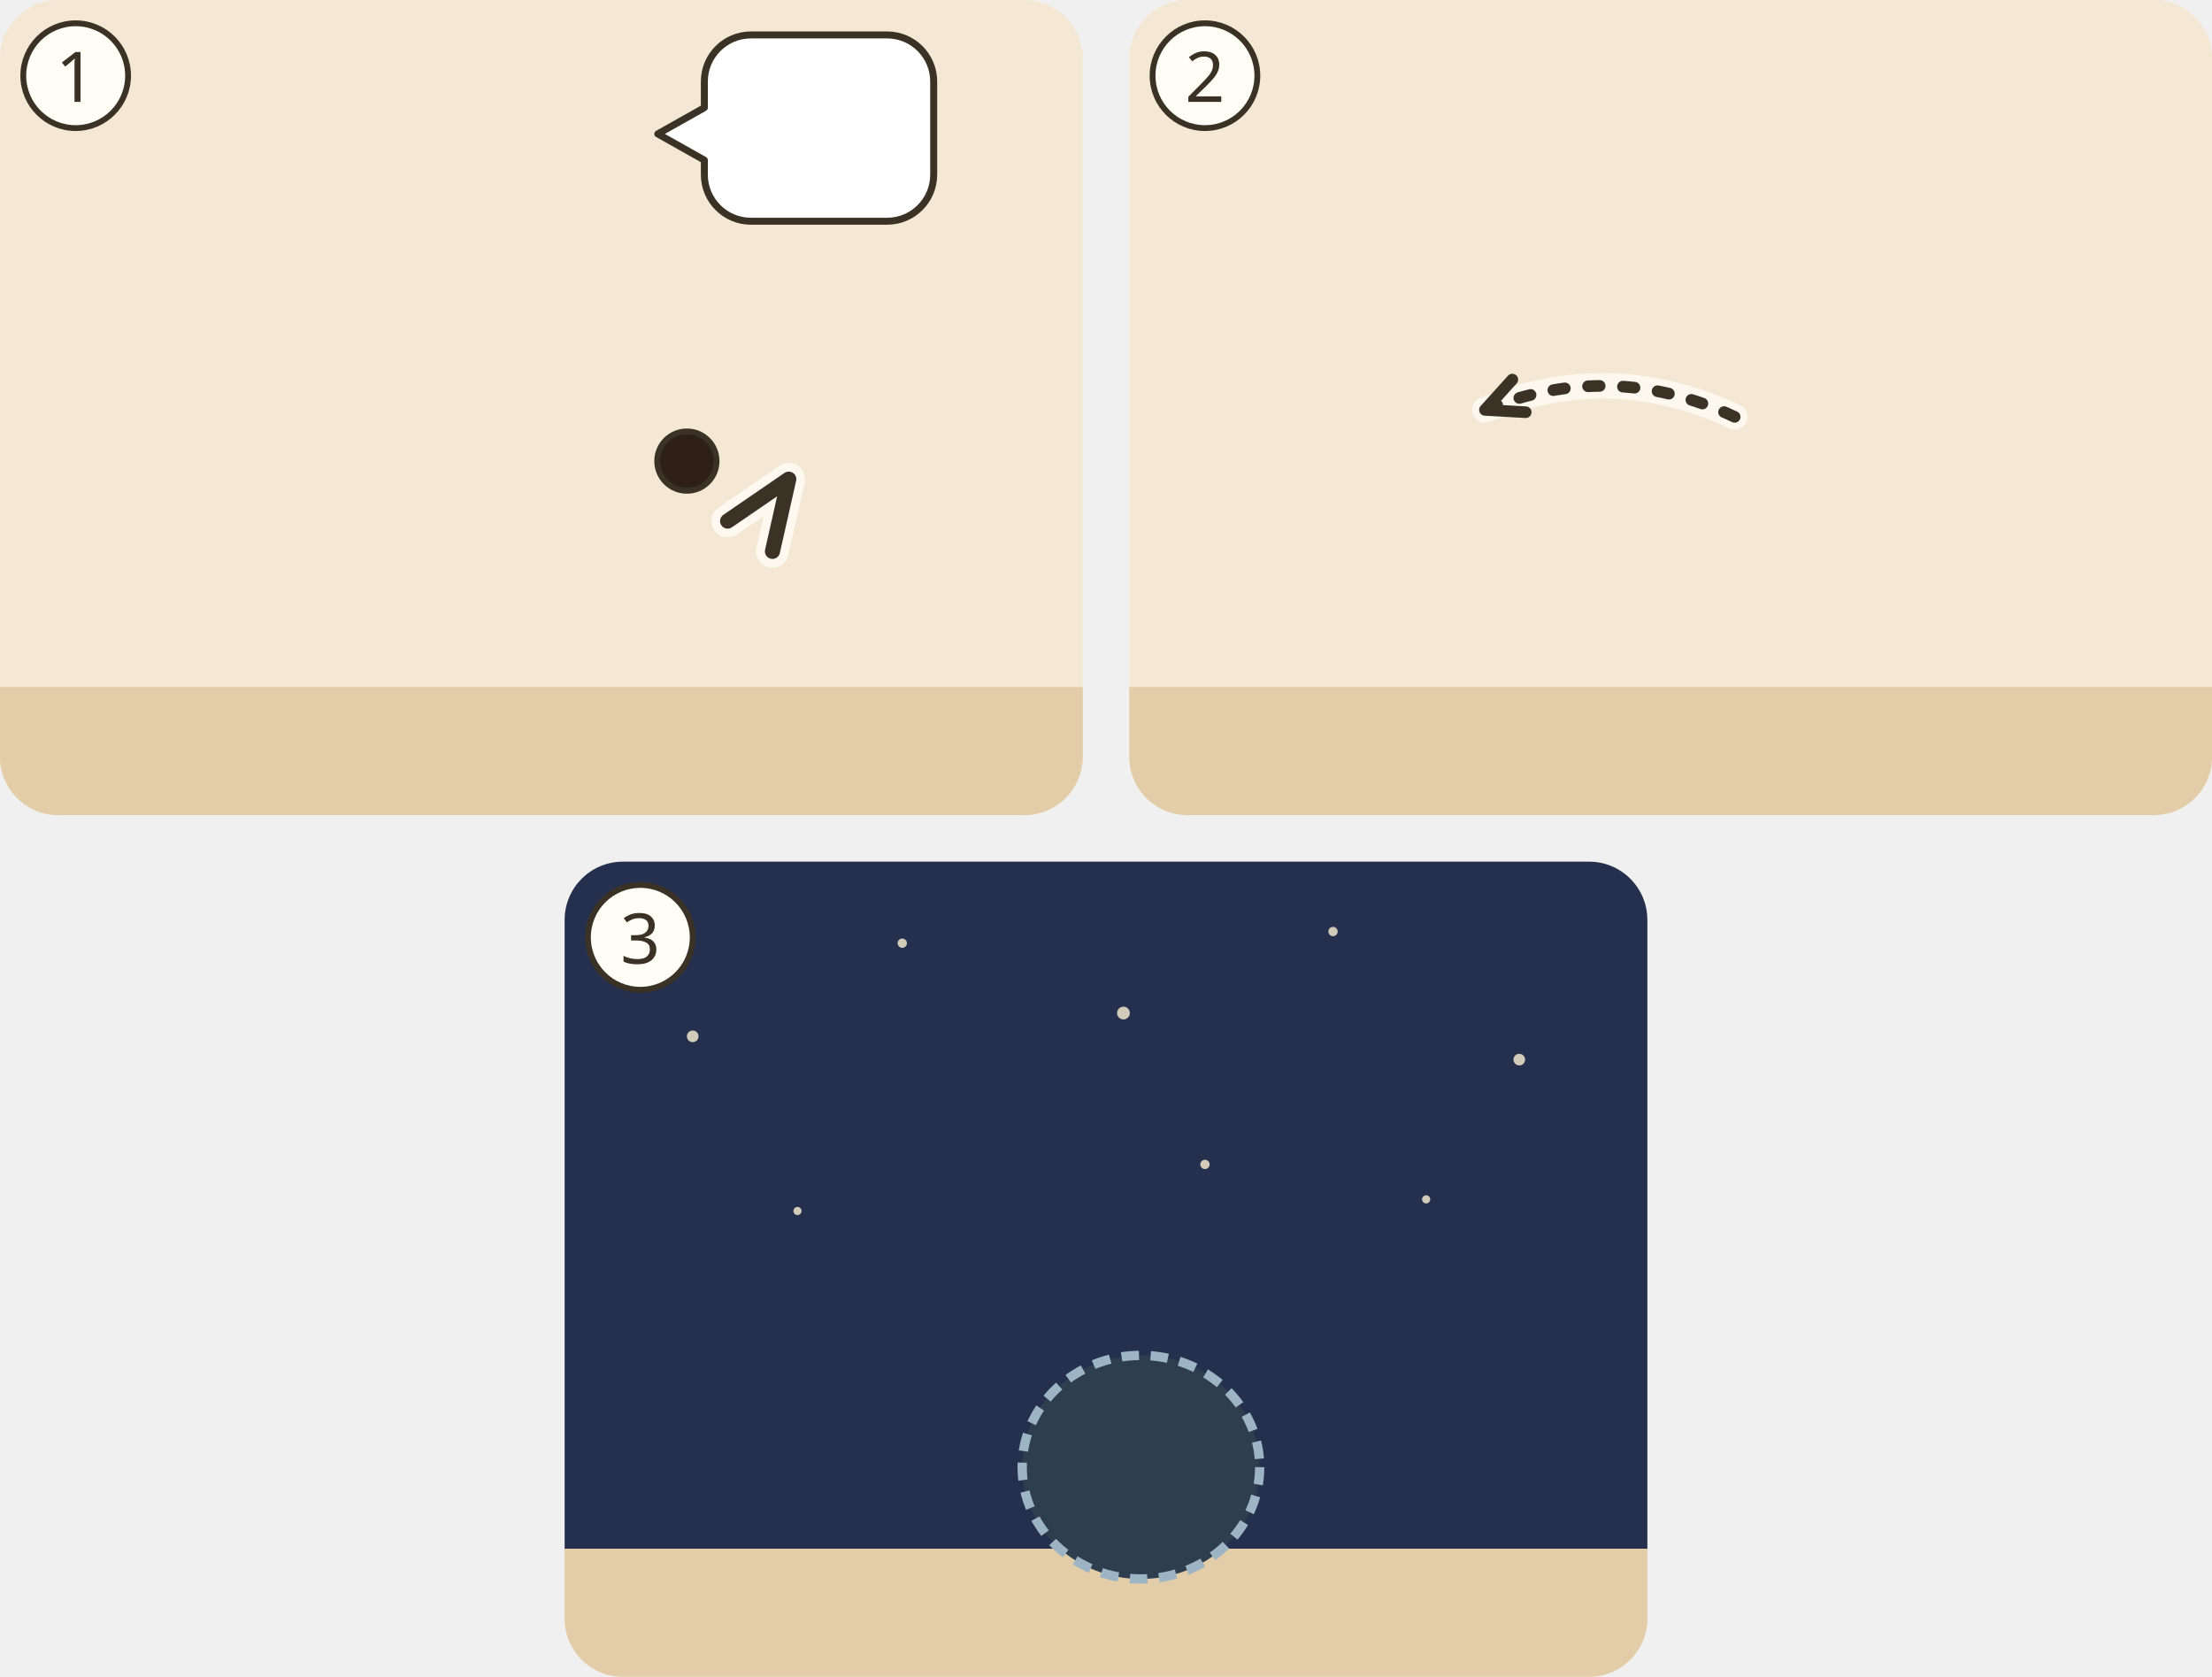
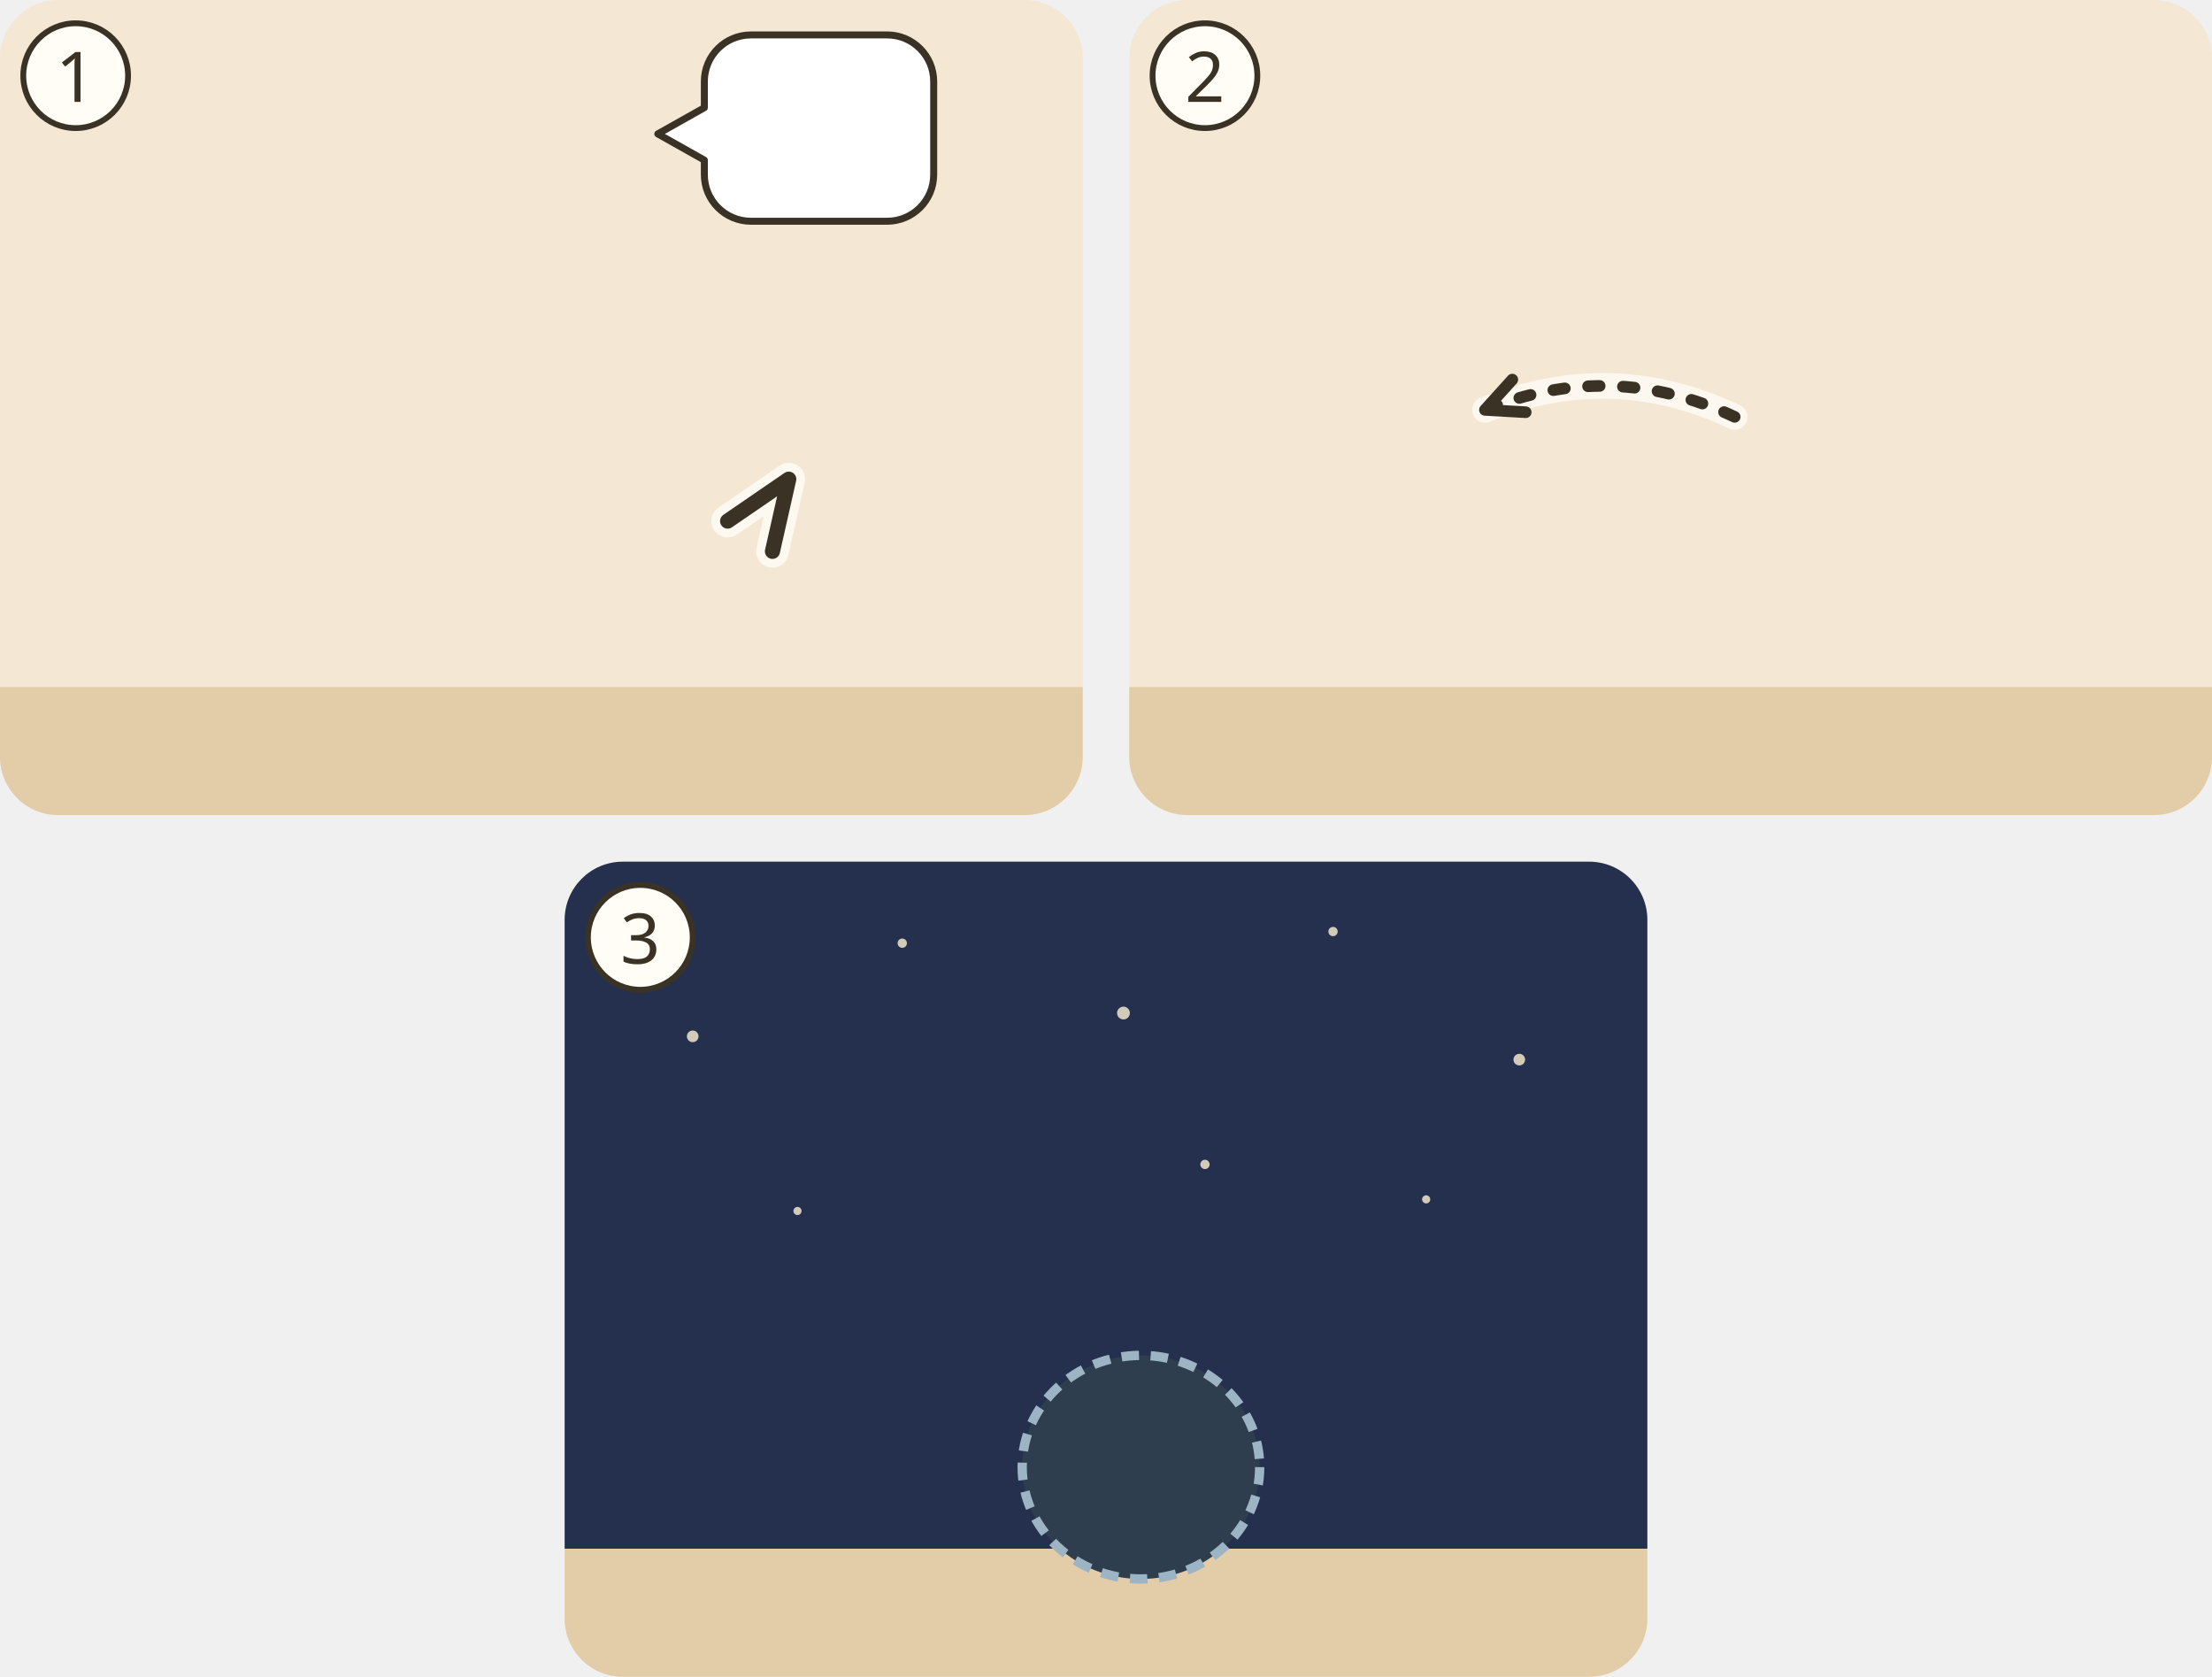
<svg xmlns="http://www.w3.org/2000/svg" viewBox="0 0 380 288">
  <g transform="translate(0 0)">
    <clipPath id="ill-cp-1-0-0">
      <rect width="186" height="140" rx="10" />
    </clipPath>
    <g clip-path="url(#ill-cp-1-0-0)">
      <rect width="186" height="140" fill="#F4E7D3" />
      <rect y="118" width="186" height="22" fill="#E2CDA8" />
      <use href="#ill-hafen-r" x="0" y="70" width="186" height="70" />
      <use href="#ill-ninive" x="4" y="50" width="96" height="70" opacity=".8" />
      <use href="#ill-gott" x="73.0" y="3" width="40" height="40" />
      <use href="#ill-schiff" x="72" y="54.8" width="110" height="80.0" />
      <use href="#ill-p-jona" x="106.4" y="68.4" width="23.2" height="49.6" />
-       <circle cx="118.0" cy="79.2" r="5.1" fill="#2E2017" stroke="#3B3226" stroke-width="1" />
      <use href="#ill-z-fliehen" x="106.0" y="55.2" width="24" height="13" />
      <path d="M132.7 94.7L135.5 82.3L125.0 89.5" fill="none" stroke="#FFFDF6" stroke-width="5.6" stroke-linecap="round" stroke-linejoin="round" opacity=".85" />
      <path d="M132.7 94.7L135.5 82.3L125.0 89.5" fill="none" stroke="#3B3226" stroke-width="2.6" stroke-linecap="round" stroke-linejoin="round" />
      <g>
        <path d="M129 6H152.4A8 8 0 0 1 160.4 14V30A8 8 0 0 1 152.4 38H129A8 8 0 0 1 121 30L121 27.5L113 23L121 18.5V14A8 8 0 0 1 129 6Z" fill="#FFFFFF" stroke="#3B3226" stroke-width="1.2" stroke-linejoin="round" />
        <use href="#ill-ninive" x="127.0" y="12" width="27.4" height="20" />
      </g>
    </g>
    <circle cx="13" cy="13" r="9" fill="#FFFDF6" stroke="#3B3226" />
    <text x="13" y="17.5" text-anchor="middle" font-family="sans-serif" font-size="12" fill="#3B3226">1</text>
  </g>
  <g transform="translate(194 0)">
    <clipPath id="ill-cp-2-194-0">
      <rect width="186" height="140" rx="10" />
    </clipPath>
    <g clip-path="url(#ill-cp-2-194-0)">
      <rect width="186" height="140" fill="#F4E7D3" />
      <rect y="118" width="186" height="22" fill="#E2CDA8" />
      <use href="#ill-meer-offen" x="0" y="70" width="186" height="70" />
      <use href="#ill-schiff" x="72" y="40.8" width="110" height="80.0" />
      <use href="#ill-p-g-seeleute" x="109.0" y="59.4" width="14.1" height="30" />
      <g transform="rotate(35 47.9 93.2)">
        <use href="#ill-p-jona" x="36.3" y="68.4" width="23.2" height="49.6" />
      </g>
      <path d="M104.0 71.6Q82.8 61.6 61.1 70.4" fill="none" stroke="#FFFDF6" stroke-width="4.4" stroke-linecap="round" opacity=".8" />
      <path d="M104.0 71.6Q82.8 61.6 61.1 70.4" fill="none" stroke="#3B3226" stroke-width="2" stroke-dasharray="2 4" stroke-linecap="round" />
      <path d="M65.8 65.2L61.1 70.4L68.1 70.8" fill="none" stroke="#3B3226" stroke-width="2" stroke-linecap="round" stroke-linejoin="round" />
      <use href="#ill-z-sturm" x="100" y="6" width="44.0" height="27.0" />
    </g>
    <circle cx="13" cy="13" r="9" fill="#FFFDF6" stroke="#3B3226" />
    <text x="13" y="17.5" text-anchor="middle" font-family="sans-serif" font-size="12" fill="#3B3226">2</text>
  </g>
  <g transform="translate(97 148)">
    <clipPath id="ill-cp-3-97-148">
      <rect width="186" height="140" rx="10" />
    </clipPath>
    <g clip-path="url(#ill-cp-3-97-148)">
      <rect width="186" height="140" fill="#F4E7D3" />
      <rect y="118" width="186" height="22" fill="#E2CDA8" />
      <rect x="0" y="0" width="186" height="118" fill="#24304E" />
      <circle cx="22" cy="30" r="1" fill="#F2E6CC" opacity=".85" />
      <circle cx="58" cy="14" r="0.8" fill="#F2E6CC" opacity=".85" />
      <circle cx="96" cy="26" r="1.1" fill="#F2E6CC" opacity=".85" />
      <circle cx="132" cy="12" r="0.8" fill="#F2E6CC" opacity=".85" />
      <circle cx="164" cy="34" r="1" fill="#F2E6CC" opacity=".85" />
      <circle cx="148" cy="58" r="0.7" fill="#F2E6CC" opacity=".85" />
      <circle cx="40" cy="60" r="0.7" fill="#F2E6CC" opacity=".85" />
      <circle cx="110" cy="52" r="0.8" fill="#F2E6CC" opacity=".85" />
      <use href="#ill-meer-offen" x="0" y="70" width="186" height="70" />
      <use href="#ill-grosser-fisch" x="33.0" y="72" width="120" height="64.0" />
      <clipPath id="aw-sjon-001-3-0">
        <ellipse cx="99.0" cy="104.0" rx="20.4" ry="19.2" />
      </clipPath>
      <ellipse cx="99.0" cy="104.0" rx="20.4" ry="19.2" fill="#2E3E4E" stroke="#9CB4C4" stroke-width="1.6" stroke-dasharray="3 2" />
      <g clip-path="url(#aw-sjon-001-3-0)">
        <use href="#ill-p-jona" x="92.0" y="93.8" width="14.1" height="30" />
      </g>
      <use href="#ill-sonne" x="60" y="12" width="12.0" height="12.0" />
      <use href="#ill-sonne" x="75.0" y="12" width="12.0" height="12.0" />
      <use href="#ill-sonne" x="90.0" y="12" width="12.0" height="12.0" />
      <use href="#ill-z-nacht" x="111.0" y="12" width="12.0" height="12.0" />
      <use href="#ill-z-nacht" x="126.0" y="12" width="12.0" height="12.0" />
      <use href="#ill-z-nacht" x="141.0" y="12" width="12.0" height="12.0" />
    </g>
    <circle cx="13" cy="13" r="9" fill="#FFFDF6" stroke="#3B3226" />
    <text x="13" y="17.5" text-anchor="middle" font-family="sans-serif" font-size="12" fill="#3B3226">3</text>
  </g>
</svg>
